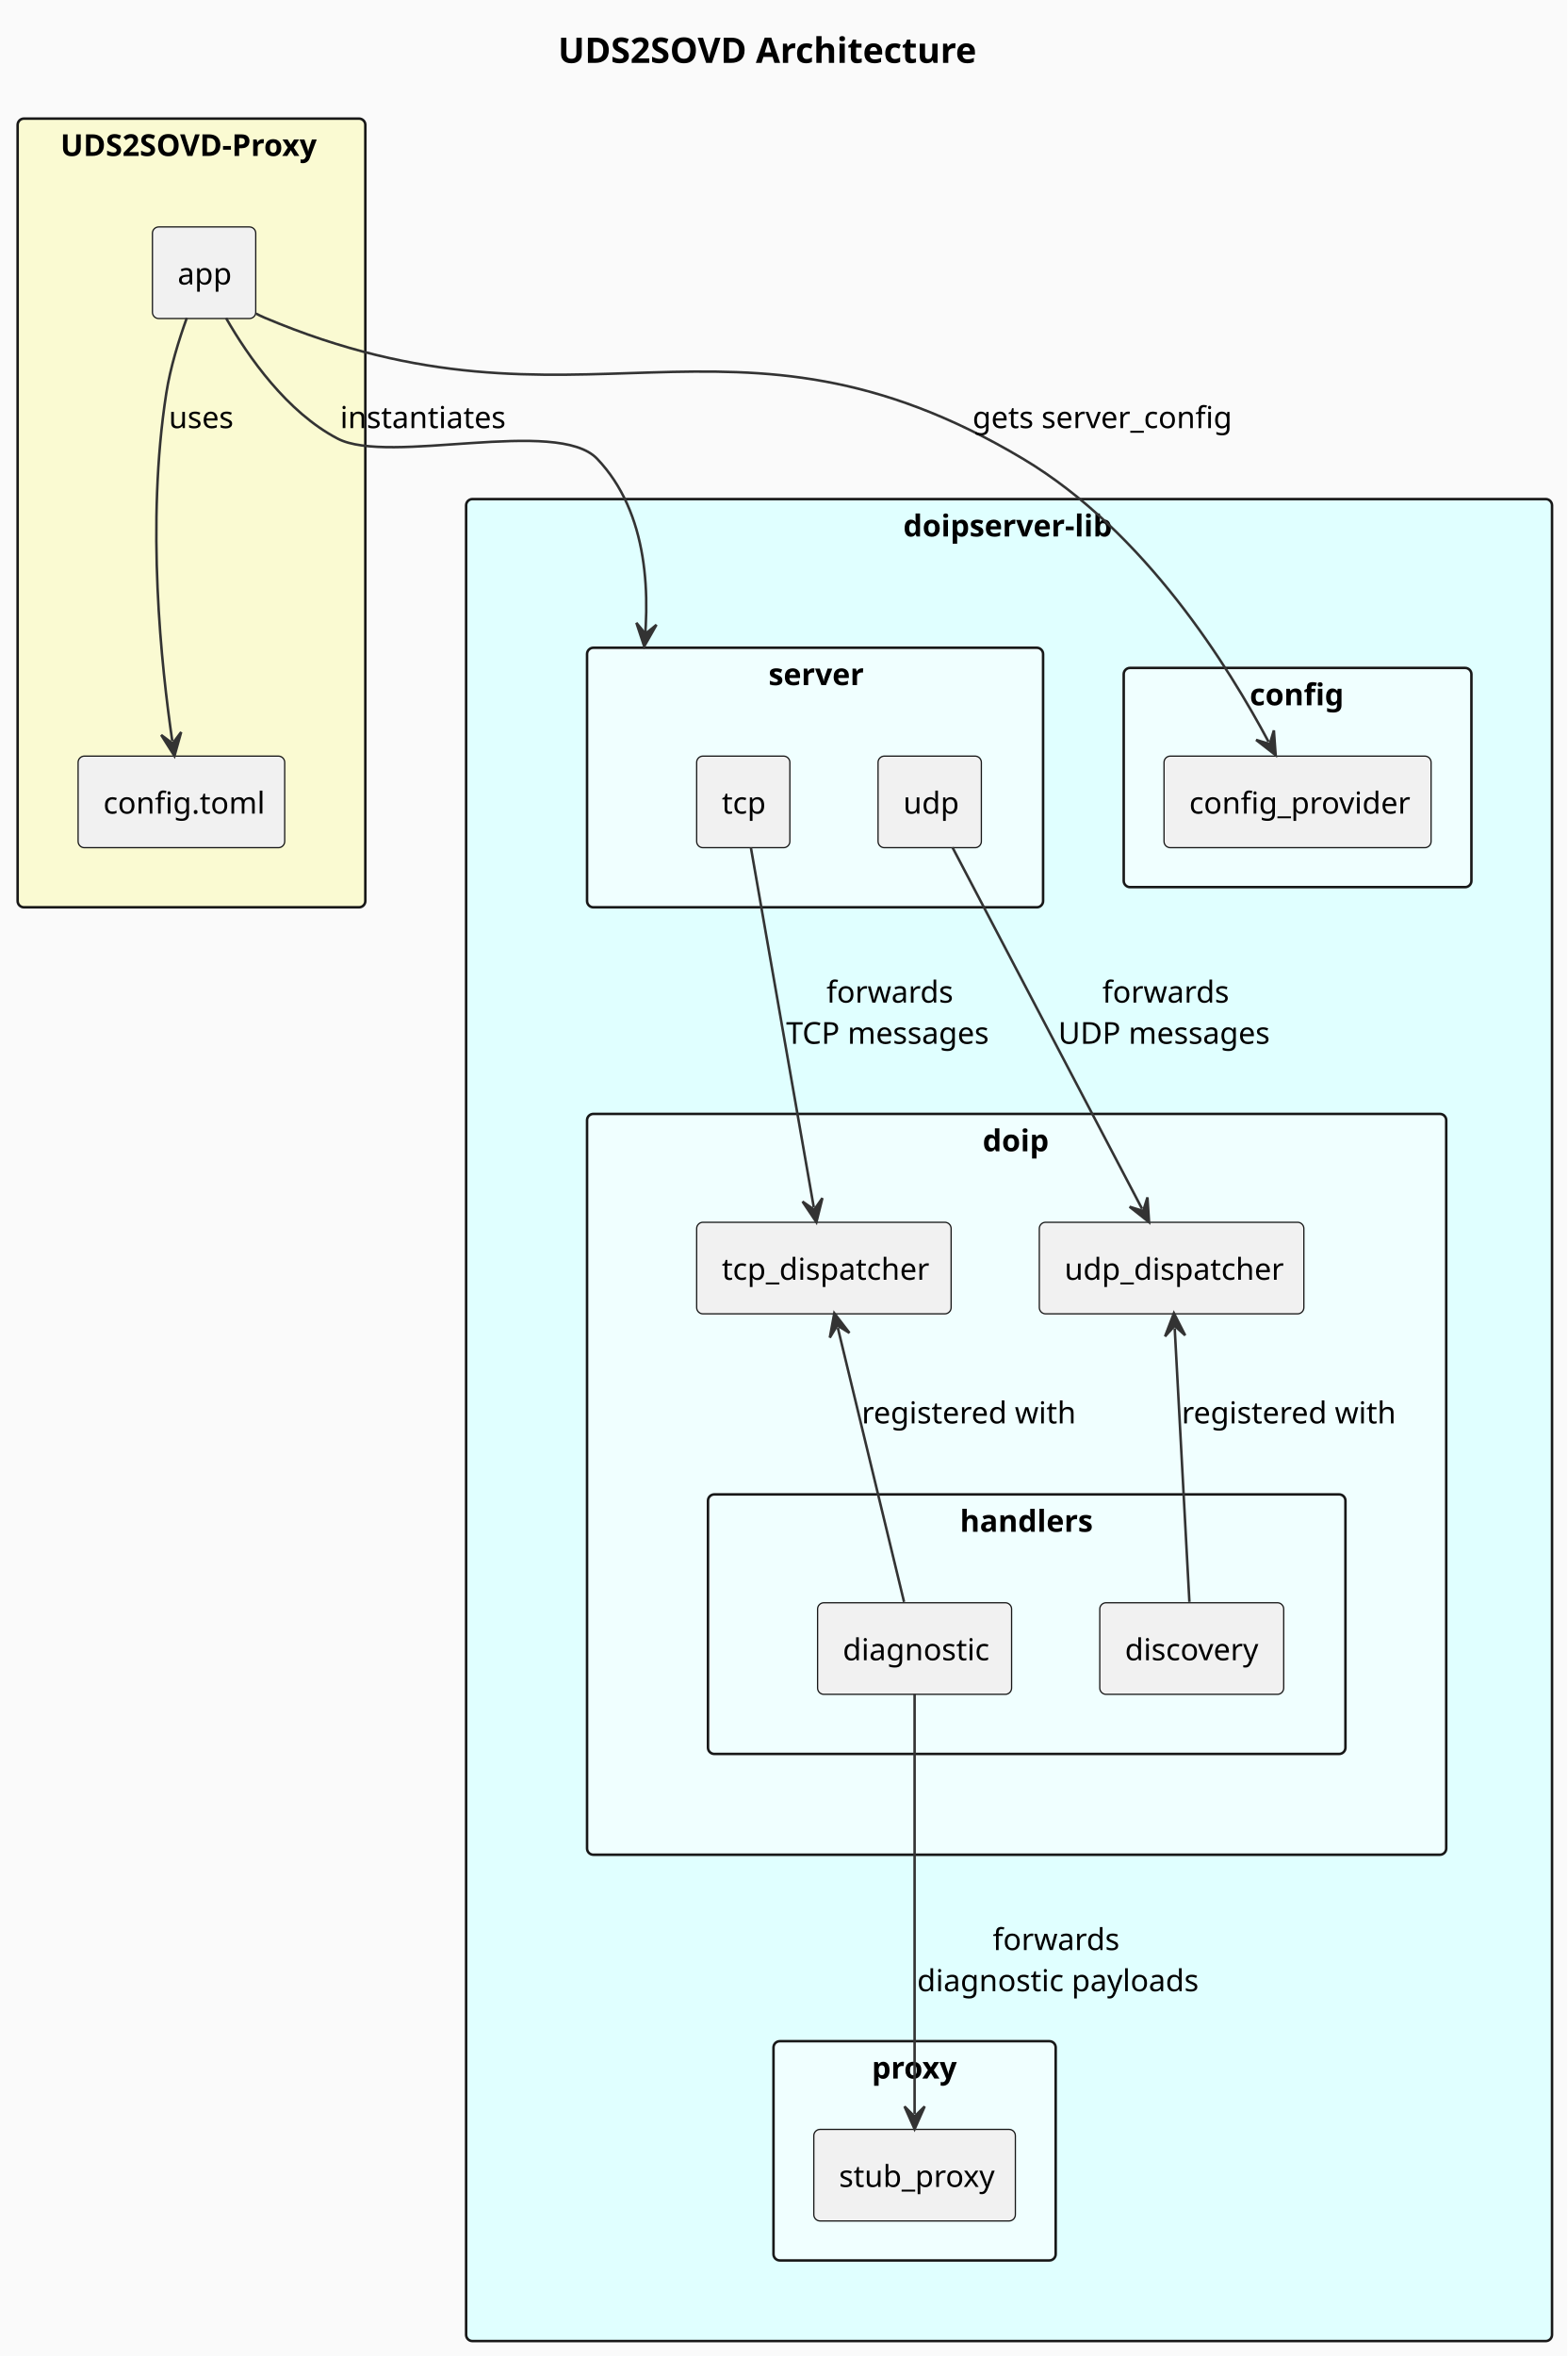
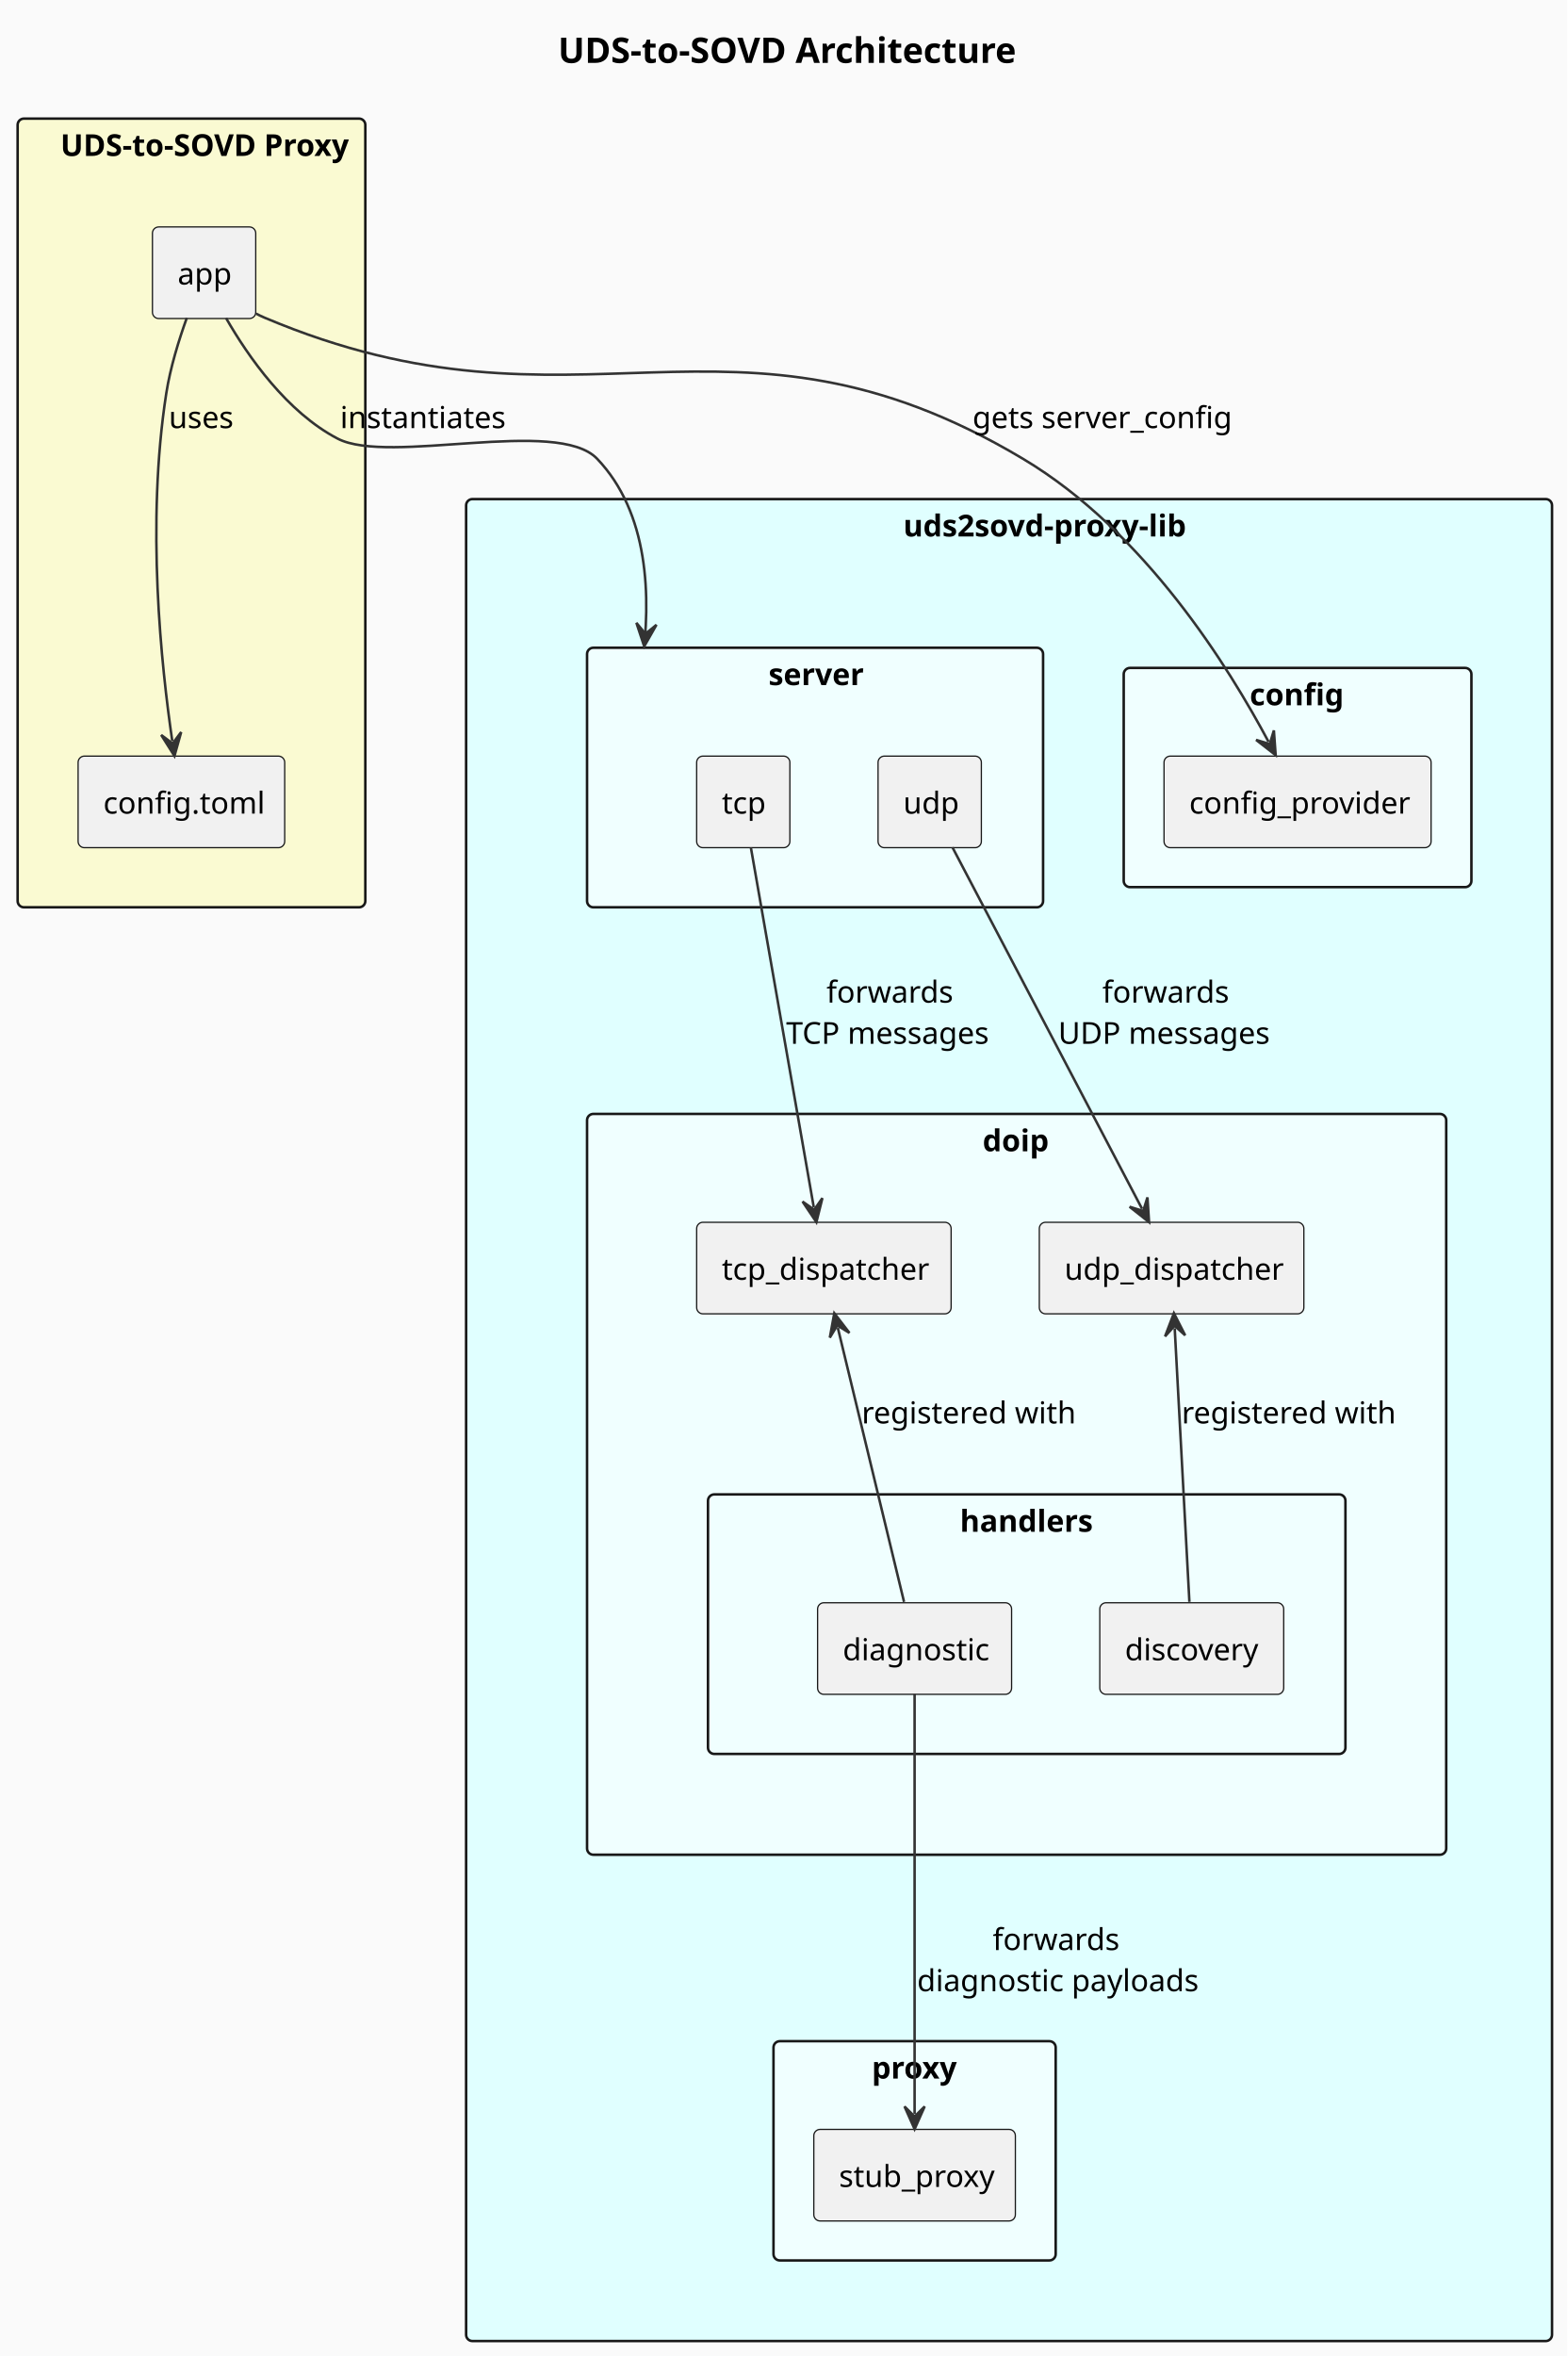
<svg xmlns="http://www.w3.org/2000/svg" contentStyleType="text/css" height="935px" preserveAspectRatio="none" style="width:622px;height:935px;background:#FAFAFA;" version="1.1" viewBox="0 0 622 935" width="622px" zoomAndPan="magnify">
  <defs />
  <g>
    <rect fill="#FAFAFA" height="935" style="stroke:none;stroke-width:1.0;" width="622" x="0" y="0" />
-     <text fill="#000000" font-family="sans-serif" font-size="14" font-weight="bold" lengthAdjust="spacing" textLength="165" x="221.5" y="24.966">UDS2SOVD Architecture</text>
+     <text fill="#000000" font-family="sans-serif" font-size="14" font-weight="bold" lengthAdjust="spacing" textLength="165" x="221.5" y="24.966">UDS-to-SOVD Architecture</text>
    <g id="cluster_uds2sovd_proxy">
      <rect fill="#FAFAD2" height="313" rx="2.5" ry="2.5" style="stroke:#181818;stroke-width:1.0;" width="138" x="7" y="47.068" />
-       <text fill="#000000" font-family="sans-serif" font-size="12" font-weight="bold" lengthAdjust="spacing" textLength="104" x="24" y="61.896">UDS2SOVD-Proxy</text>
+       <text fill="#000000" font-family="sans-serif" font-size="12" font-weight="bold" lengthAdjust="spacing" textLength="104" x="24" y="61.896">UDS-to-SOVD Proxy</text>
    </g>
    <g id="cluster_doipserver_lib">
      <rect fill="#E0FFFF" height="731" rx="2.5" ry="2.5" style="stroke:#181818;stroke-width:1.0;" width="431" x="185" y="198.068" />
-       <text fill="#000000" font-family="sans-serif" font-size="12" font-weight="bold" lengthAdjust="spacing" textLength="84" x="358.5" y="212.896">doipserver-lib</text>
+       <text fill="#000000" font-family="sans-serif" font-size="12" font-weight="bold" lengthAdjust="spacing" textLength="84" x="358.5" y="212.896">uds2sovd-proxy-lib</text>
    </g>
    <g id="cluster_server">
      <rect fill="#F0FFFF" height="103" rx="2.5" ry="2.5" style="stroke:#181818;stroke-width:1.0;" width="181" x="233" y="257.068" />
      <text fill="#000000" font-family="sans-serif" font-size="12" font-weight="bold" lengthAdjust="spacing" textLength="37" x="305" y="271.896">server</text>
    </g>
    <g id="cluster_doip">
      <rect fill="#F0FFFF" height="294" rx="2.5" ry="2.5" style="stroke:#181818;stroke-width:1.0;" width="341" x="233" y="442.068" />
      <text fill="#000000" font-family="sans-serif" font-size="12" font-weight="bold" lengthAdjust="spacing" textLength="27" x="390" y="456.896">doip</text>
    </g>
    <g id="cluster_handlers">
      <rect fill="none" height="103" rx="2.5" ry="2.5" style="stroke:#181818;stroke-width:1.0;" width="253" x="281" y="593.068" />
      <text fill="#000000" font-family="sans-serif" font-size="12" font-weight="bold" lengthAdjust="spacing" textLength="53" x="381" y="607.896">handlers</text>
    </g>
    <g id="cluster_proxy">
      <rect fill="#F0FFFF" height="87" rx="2.5" ry="2.5" style="stroke:#181818;stroke-width:1.0;" width="112" x="307" y="810.068" />
      <text fill="#000000" font-family="sans-serif" font-size="12" font-weight="bold" lengthAdjust="spacing" textLength="34" x="346" y="824.896">proxy</text>
    </g>
    <g id="cluster_config">
      <rect fill="#F0FFFF" height="87" rx="2.5" ry="2.5" style="stroke:#181818;stroke-width:1.0;" width="138" x="446" y="265.068" />
      <text fill="#000000" font-family="sans-serif" font-size="12" font-weight="bold" lengthAdjust="spacing" textLength="38" x="496" y="279.896">config</text>
    </g>
    <g id="elem_app">
      <rect fill="#F1F1F1" height="36.344" rx="2.5" ry="2.5" style="stroke:#181818;stroke-width:0.5;" width="41" x="60.5" y="90.068" />
      <text fill="#000000" font-family="sans-serif" font-size="12" lengthAdjust="spacing" textLength="21" x="70.5" y="112.896">app</text>
    </g>
    <g id="elem_app_config">
      <rect fill="#F1F1F1" height="36.344" rx="2.5" ry="2.5" style="stroke:#181818;stroke-width:0.5;" width="82" x="31" y="300.068" />
      <text fill="#000000" font-family="sans-serif" font-size="12" lengthAdjust="spacing" textLength="62" x="41" y="322.896">config.toml</text>
    </g>
    <g id="elem_tcp">
      <rect fill="#F1F1F1" height="36.344" rx="2.5" ry="2.5" style="stroke:#181818;stroke-width:0.5;" width="37" x="276.5" y="300.068" />
      <text fill="#000000" font-family="sans-serif" font-size="12" lengthAdjust="spacing" textLength="17" x="286.5" y="322.896">tcp</text>
    </g>
    <g id="elem_udp">
      <rect fill="#F1F1F1" height="36.344" rx="2.5" ry="2.5" style="stroke:#181818;stroke-width:0.5;" width="41" x="348.5" y="300.068" />
      <text fill="#000000" font-family="sans-serif" font-size="12" lengthAdjust="spacing" textLength="21" x="358.5" y="322.896">udp</text>
    </g>
    <g id="elem_tcp_dispatcher">
      <rect fill="#F1F1F1" height="36.344" rx="2.5" ry="2.5" style="stroke:#181818;stroke-width:0.5;" width="101" x="276.5" y="485.068" />
      <text fill="#000000" font-family="sans-serif" font-size="12" lengthAdjust="spacing" textLength="81" x="286.5" y="507.896">tcp_dispatcher</text>
    </g>
    <g id="elem_udp_dispatcher">
      <rect fill="#F1F1F1" height="36.344" rx="2.5" ry="2.5" style="stroke:#181818;stroke-width:0.5;" width="105" x="412.5" y="485.068" />
      <text fill="#000000" font-family="sans-serif" font-size="12" lengthAdjust="spacing" textLength="85" x="422.5" y="507.896">udp_dispatcher</text>
    </g>
    <g id="elem_diagnostic">
      <rect fill="#F1F1F1" height="36.344" rx="2.5" ry="2.5" style="stroke:#181818;stroke-width:0.5;" width="77" x="324.5" y="636.068" />
      <text fill="#000000" font-family="sans-serif" font-size="12" lengthAdjust="spacing" textLength="57" x="334.5" y="658.896">diagnostic</text>
    </g>
    <g id="elem_discovery">
      <rect fill="#F1F1F1" height="36.344" rx="2.5" ry="2.5" style="stroke:#181818;stroke-width:0.5;" width="73" x="436.5" y="636.068" />
      <text fill="#000000" font-family="sans-serif" font-size="12" lengthAdjust="spacing" textLength="53" x="446.5" y="658.896">discovery</text>
    </g>
    <g id="elem_stub_proxy">
      <rect fill="#F1F1F1" height="36.344" rx="2.5" ry="2.5" style="stroke:#181818;stroke-width:0.5;" width="80" x="323" y="845.068" />
      <text fill="#000000" font-family="sans-serif" font-size="12" lengthAdjust="spacing" textLength="60" x="333" y="867.896">stub_proxy</text>
    </g>
    <g id="elem_config_provider">
      <rect fill="#F1F1F1" height="36.344" rx="2.5" ry="2.5" style="stroke:#181818;stroke-width:0.5;" width="106" x="462" y="300.068" />
      <text fill="#000000" font-family="sans-serif" font-size="12" lengthAdjust="spacing" textLength="86" x="472" y="322.896">config_provider</text>
    </g>
    <g id="link_app_server">
      <path d="M89.73,126.248 C98.6,141.698 113.87,163.538 134,174.068 C154.34,184.708 221.16,165.448 237,182.068 C247.192,192.76 252.611,206.366 254.987,220.803 C256.175,228.022 256.603,235.449 256.487,242.823 C256.429,246.51 256.235,250.184 255.932,253.813 C255.856,254.72 256.363,249.653 256.274,250.554 " fill="none" id="app-to-server" style="stroke:#333333;stroke-width:1.0;" />
      <polygon fill="#333333" points="255.685,256.525,260.549,247.962,256.176,251.549,252.588,247.176,255.685,256.525" style="stroke:#333333;stroke-width:1.0;" />
      <text fill="#000000" font-family="sans-serif" font-size="12" lengthAdjust="spacing" textLength="65" x="135" y="169.896">instantiates</text>
    </g>
    <g id="link_app_app_config">
      <path d="M74.14,126.168 C70.98,134.948 67.58,145.908 66,156.068 C57.91,208.028 64.075,264.561 68.375,294.081 " fill="none" id="app-to-app_config" style="stroke:#333333;stroke-width:1.0;" />
      <polygon fill="#333333" points="69.24,300.018,71.901,290.535,68.519,295.07,63.984,291.688,69.24,300.018" style="stroke:#333333;stroke-width:1.0;" />
      <text fill="#000000" font-family="sans-serif" font-size="12" lengthAdjust="spacing" textLength="26" x="67" y="169.896">uses</text>
    </g>
    <g id="link_app_config_provider">
      <path d="M101.63,124.468 C102.74,125.058 103.87,125.588 105,126.068 C230.33,179.068 289.13,112.368 406,182.068 C454.64,211.078 487.795,264.995 503.485,294.394 " fill="none" id="app-to-config_provider" style="stroke:#333333;stroke-width:1.0;" />
      <polygon fill="#333333" points="506.31,299.688,505.601,289.865,503.956,295.277,498.544,293.631,506.31,299.688" style="stroke:#333333;stroke-width:1.0;" />
      <text fill="#000000" font-family="sans-serif" font-size="12" lengthAdjust="spacing" textLength="102" x="386" y="169.896">gets server_config</text>
    </g>
    <g id="link_tcp_tcp_dispatcher">
      <path d="M298.01,336.288 C304.12,371.248 316.896,444.308 322.986,479.118 " fill="none" id="tcp-to-tcp_dispatcher" style="stroke:#333333;stroke-width:1.0;" />
      <polygon fill="#333333" points="324.02,485.028,326.409,475.473,323.158,480.103,318.529,476.852,324.02,485.028" style="stroke:#333333;stroke-width:1.0;" />
      <text fill="#000000" font-family="sans-serif" font-size="12" lengthAdjust="spacing" textLength="50" x="328" y="397.896">forwards</text>
      <text fill="#000000" font-family="sans-serif" font-size="12" lengthAdjust="spacing" textLength="82" x="312" y="414.24">TCP messages</text>
    </g>
    <g id="link_udp_udp_dispatcher">
      <path d="M378.03,336.288 C396.37,371.248 435.013,444.905 453.273,479.715 " fill="none" id="udp-to-udp_dispatcher" style="stroke:#333333;stroke-width:1.0;" />
      <polygon fill="#333333" points="456.06,485.028,455.421,475.2,453.737,480.6,448.337,478.916,456.06,485.028" style="stroke:#333333;stroke-width:1.0;" />
      <text fill="#000000" font-family="sans-serif" font-size="12" lengthAdjust="spacing" textLength="50" x="437.5" y="397.896">forwards</text>
      <text fill="#000000" font-family="sans-serif" font-size="12" lengthAdjust="spacing" textLength="85" x="420" y="414.24">UDP messages</text>
    </g>
    <g id="link_tcp_dispatcher_diagnostic">
      <path d="M332.54,526.99 C339.45,555.58 351.86,606.958 358.81,635.718 " fill="none" id="tcp_dispatcher-backto-diagnostic" style="stroke:#333333;stroke-width:1.0;" />
      <polygon fill="#333333" points="331.13,521.158,329.356,530.846,332.305,526.018,337.132,528.966,331.13,521.158" style="stroke:#333333;stroke-width:1.0;" />
      <text fill="#000000" font-family="sans-serif" font-size="12" lengthAdjust="spacing" textLength="84" x="342" y="564.896">registered with</text>
    </g>
    <g id="link_udp_dispatcher_discovery">
      <path d="M466.241,527.149 C467.771,555.739 470.52,606.958 472.07,635.718 " fill="none" id="udp_dispatcher-backto-discovery" style="stroke:#333333;stroke-width:1.0;" />
      <polygon fill="#333333" points="465.92,521.158,462.407,530.359,466.187,526.151,470.395,529.931,465.92,521.158" style="stroke:#333333;stroke-width:1.0;" />
      <text fill="#000000" font-family="sans-serif" font-size="12" lengthAdjust="spacing" textLength="84" x="469" y="564.896">registered with</text>
    </g>
    <g id="link_diagnostic_stub_proxy">
      <path d="M363,672.358 C363,711.418 363,800.098 363,838.968 " fill="none" id="diagnostic-to-stub_proxy" style="stroke:#333333;stroke-width:1.0;" />
      <polygon fill="#333333" points="363,844.968,367,835.968,363,839.968,359,835.968,363,844.968" style="stroke:#333333;stroke-width:1.0;" />
      <text fill="#000000" font-family="sans-serif" font-size="12" lengthAdjust="spacing" textLength="50" x="394" y="773.896">forwards</text>
      <text fill="#000000" font-family="sans-serif" font-size="12" lengthAdjust="spacing" textLength="110" x="364" y="790.24">diagnostic payloads</text>
    </g>
  </g>
</svg>
